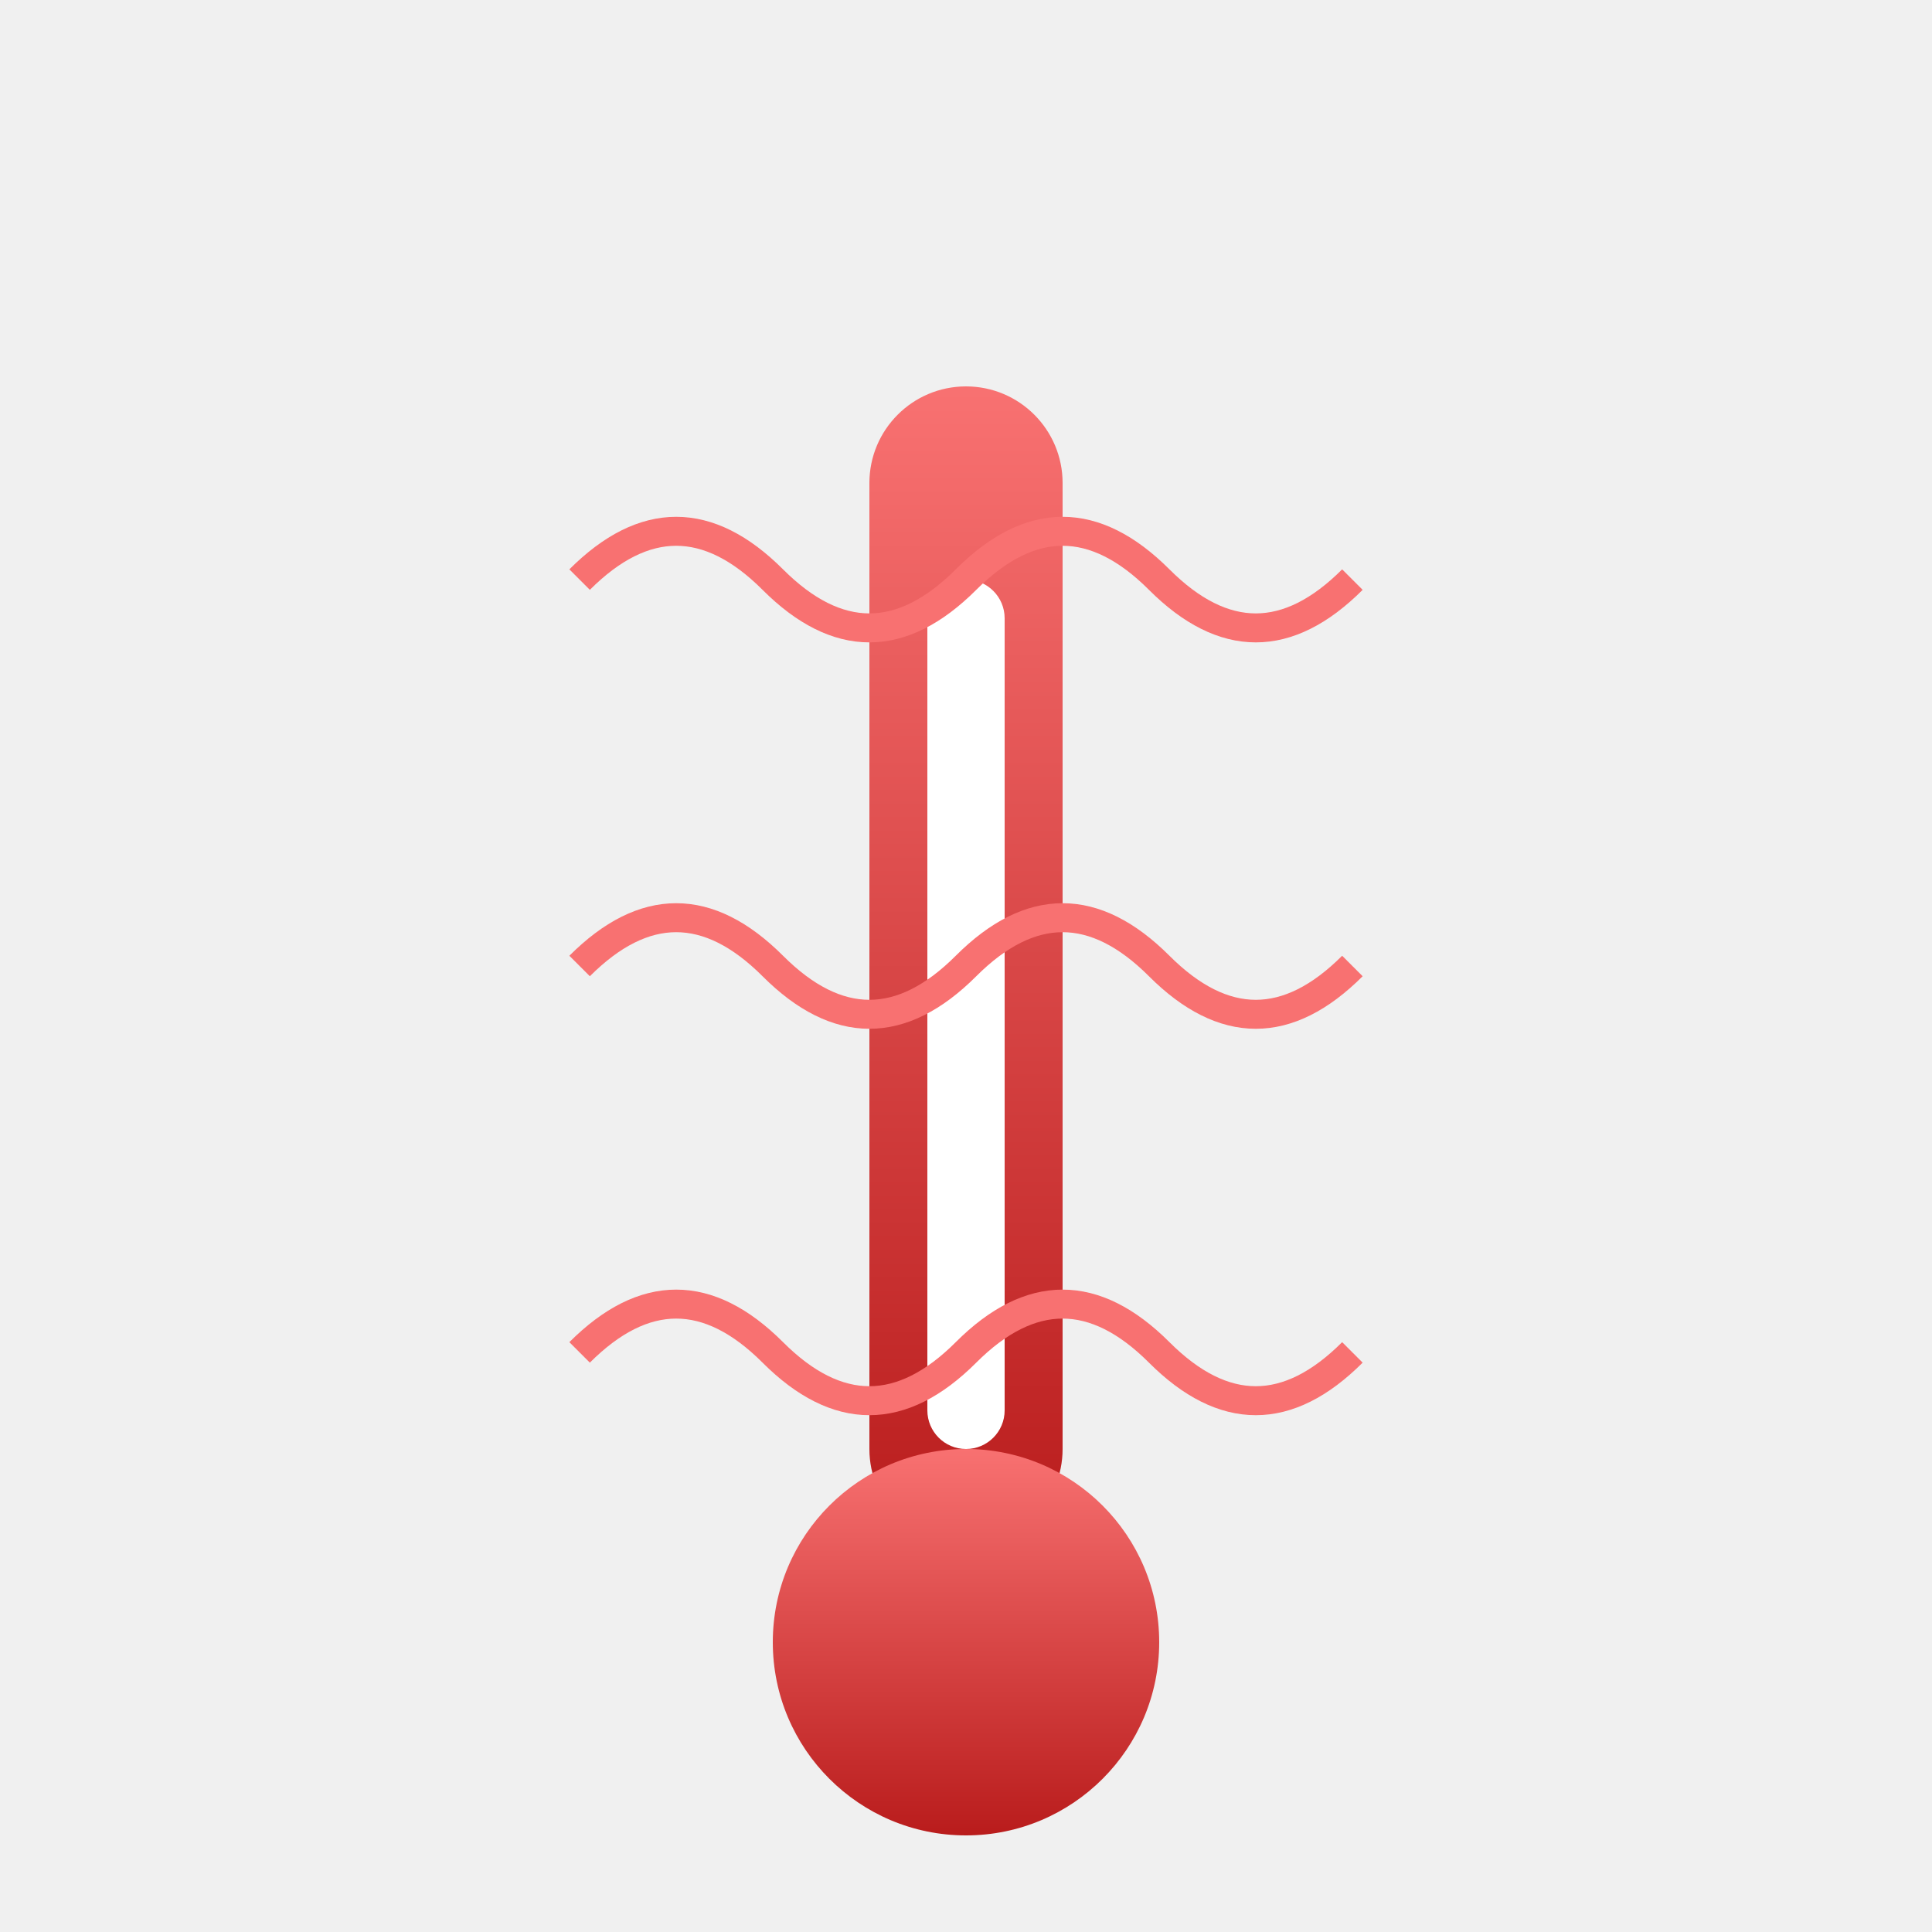
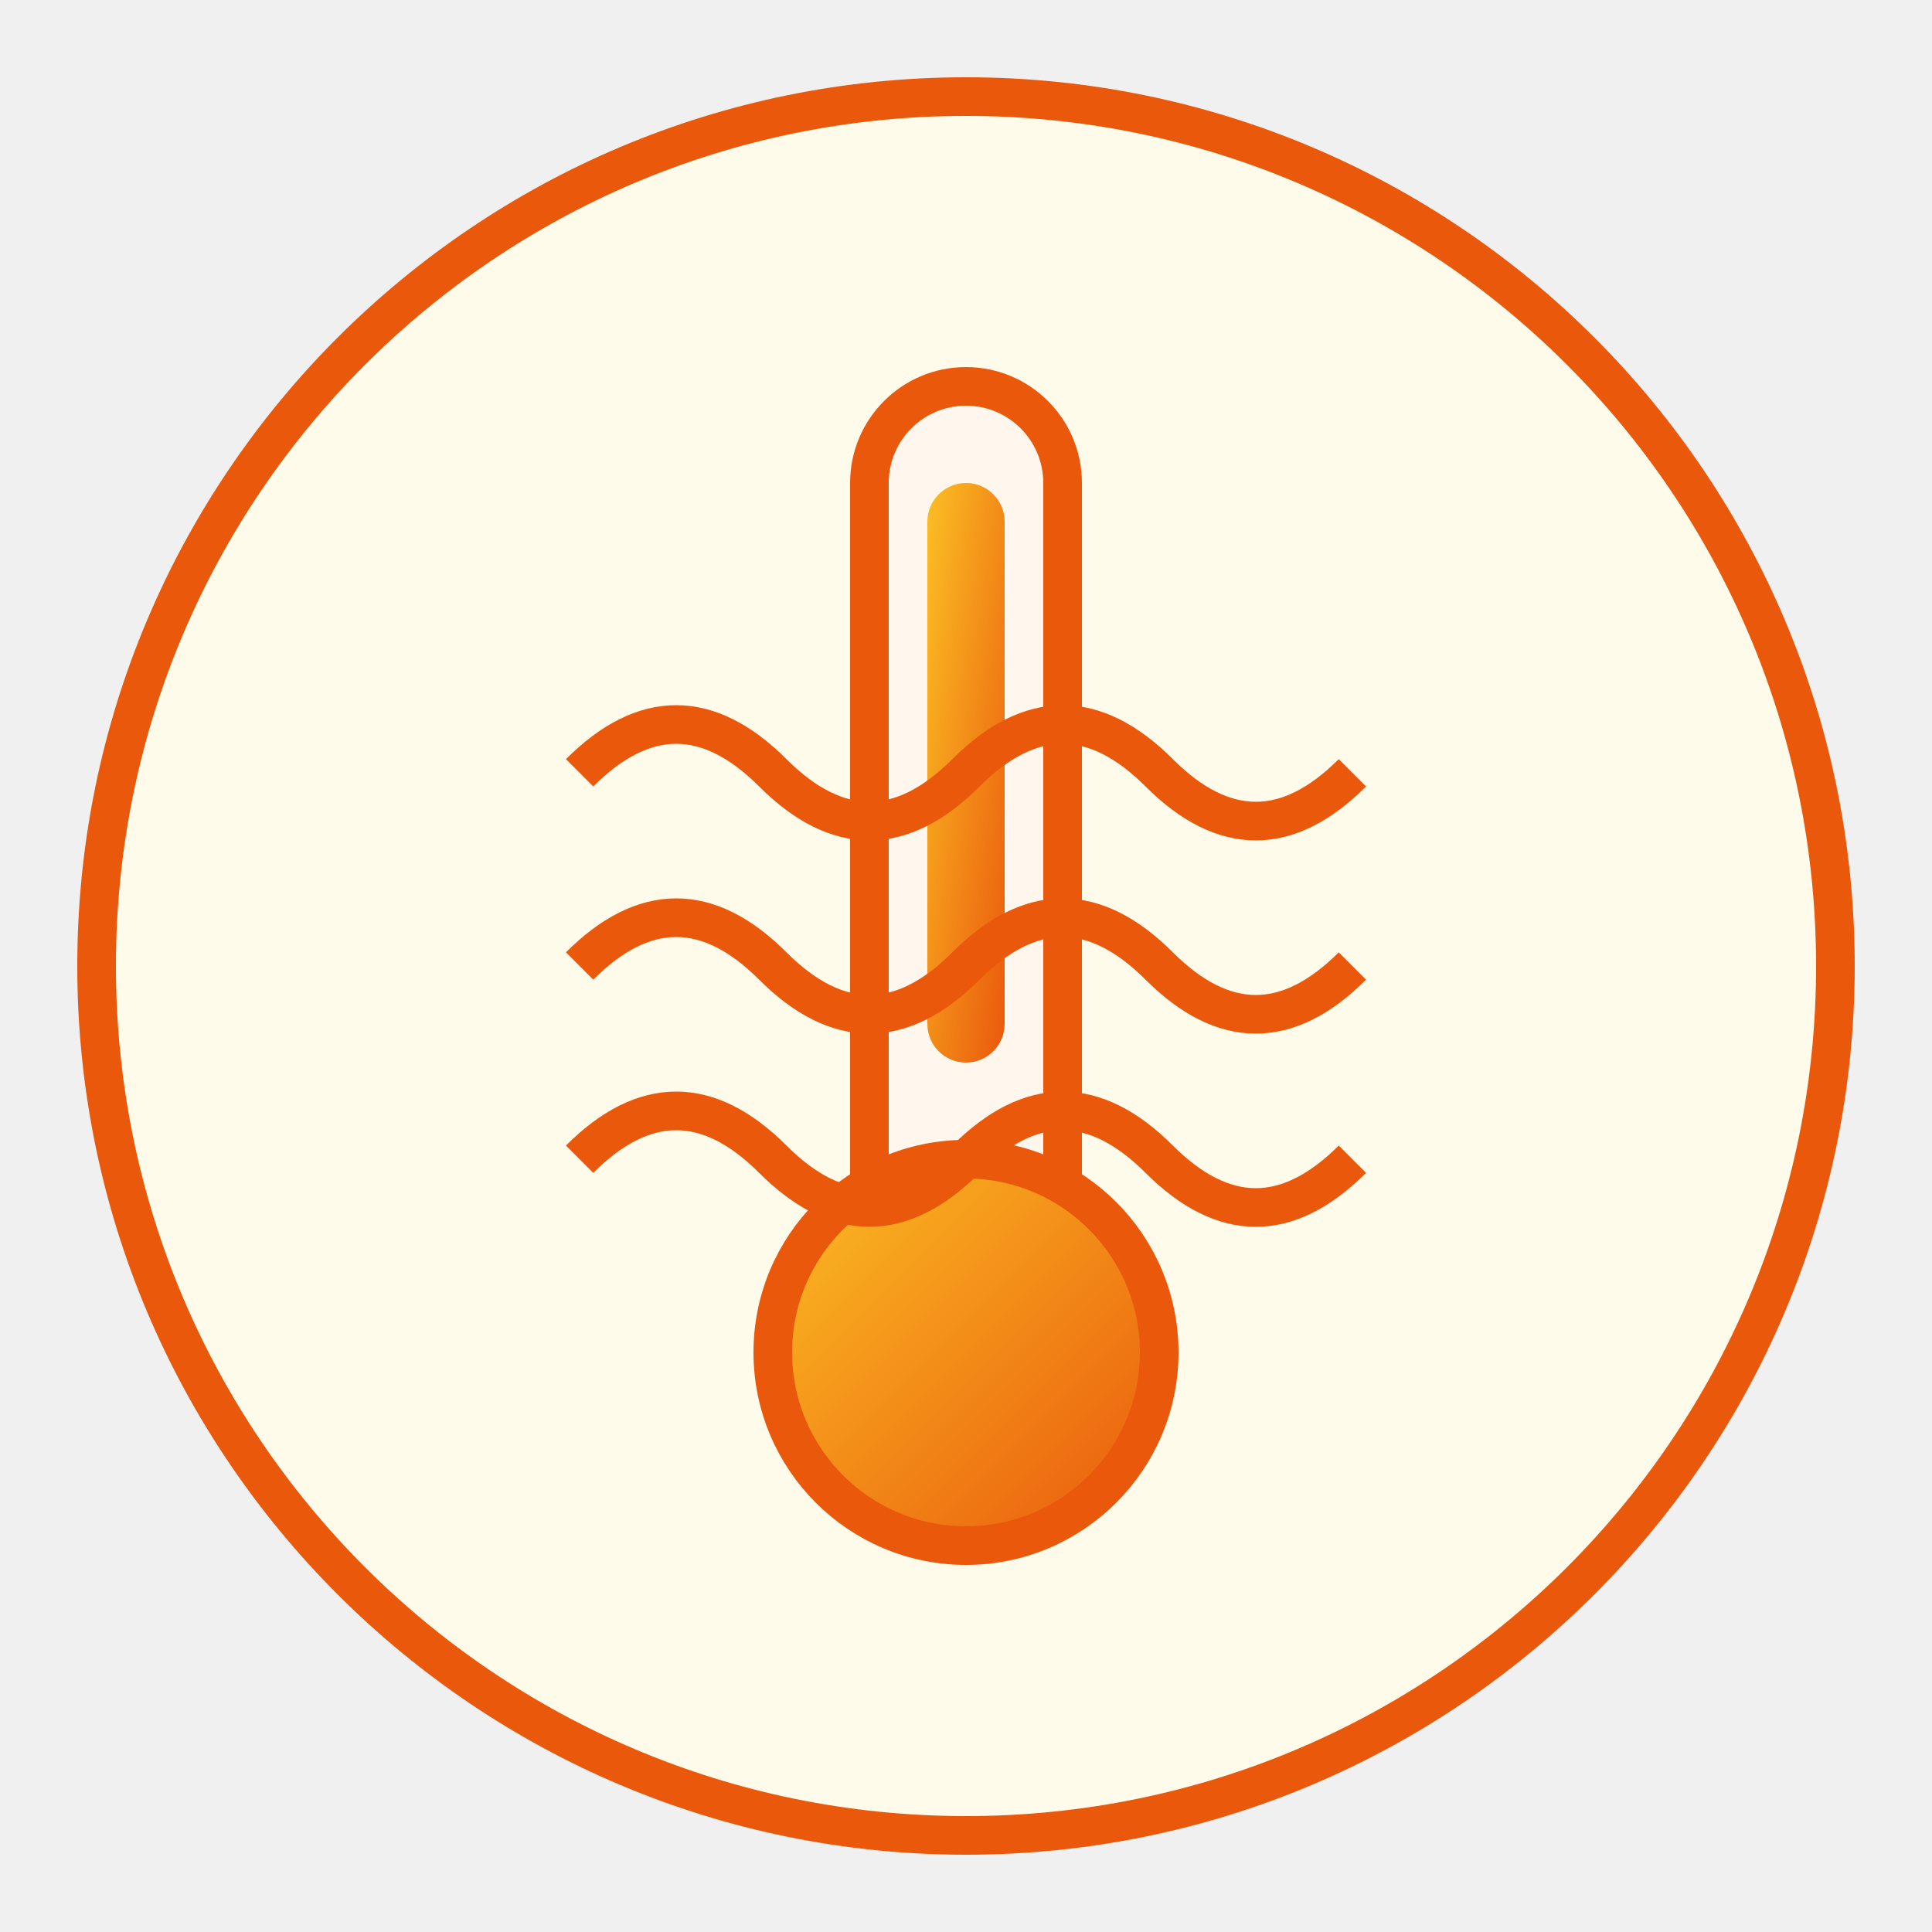
- <svg xmlns="http://www.w3.org/2000/svg" viewBox="0 0 100 100">
+ <svg xmlns="http://www.w3.org/2000/svg" width="100" height="100" viewBox="0 0 100 100">
  <defs>
-     <linearGradient id="fever-gradient" x1="0%" y1="0%" x2="0%" y2="100%">
-       <stop offset="0%" stop-color="#F87171" />
-       <stop offset="100%" stop-color="#B91C1C" />
+     <linearGradient id="feverGradient" x1="0%" y1="0%" x2="100%" y2="100%">
+       <stop offset="0%" stop-color="#fbbf24" />
+       <stop offset="100%" stop-color="#ea580c" />
    </linearGradient>
-     <radialGradient id="heat-gradient" cx="50%" cy="50%" r="50%">
-       <stop offset="0%" stop-color="#FECACA" />
-       <stop offset="100%" stop-color="#FECACA" stop-opacity="0" />
-     </radialGradient>
  </defs>
-   <rect x="45" y="20" width="10" height="60" fill="url(#fever-gradient)" rx="5" />
-   <circle cx="50" cy="85" r="10" fill="url(#fever-gradient)" />
-   <rect x="48" y="30" width="4" height="45" fill="#FFFFFF" rx="2" />
-   <path d="M30 30 Q35 25 40 30 Q45 35 50 30 Q55 25 60 30 Q65 35 70 30" fill="none" stroke="#F87171" stroke-width="1.5" />
-   <path d="M30 50 Q35 45 40 50 Q45 55 50 50 Q55 45 60 50 Q65 55 70 50" fill="none" stroke="#F87171" stroke-width="1.5" />
-   <path d="M30 70 Q35 65 40 70 Q45 75 50 70 Q55 65 60 70 Q65 75 70 70" fill="none" stroke="#F87171" stroke-width="1.5" />
+   <circle cx="50" cy="50" r="45" fill="#fffbeb" stroke="#ea580c" stroke-width="2" />
+   <rect x="45" y="20" width="10" height="55" rx="5" fill="#fff7ed" stroke="#ea580c" stroke-width="2" />
+   <circle cx="50" cy="70" r="10" fill="url(#feverGradient)" stroke="#ea580c" stroke-width="2" />
+   <rect x="48" y="25" width="4" height="30" fill="url(#feverGradient)" rx="2" />
+   <path d="M30 40 Q 35 35, 40 40 Q 45 45, 50 40 Q 55 35, 60 40 Q 65 45, 70 40" fill="none" stroke="#ea580c" stroke-width="2" />
+   <path d="M30 50 Q 35 45, 40 50 Q 45 55, 50 50 Q 55 45, 60 50 Q 65 55, 70 50" fill="none" stroke="#ea580c" stroke-width="2" />
+   <path d="M30 60 Q 35 55, 40 60 Q 45 65, 50 60 Q 55 55, 60 60 Q 65 65, 70 60" fill="none" stroke="#ea580c" stroke-width="2" />
</svg>
